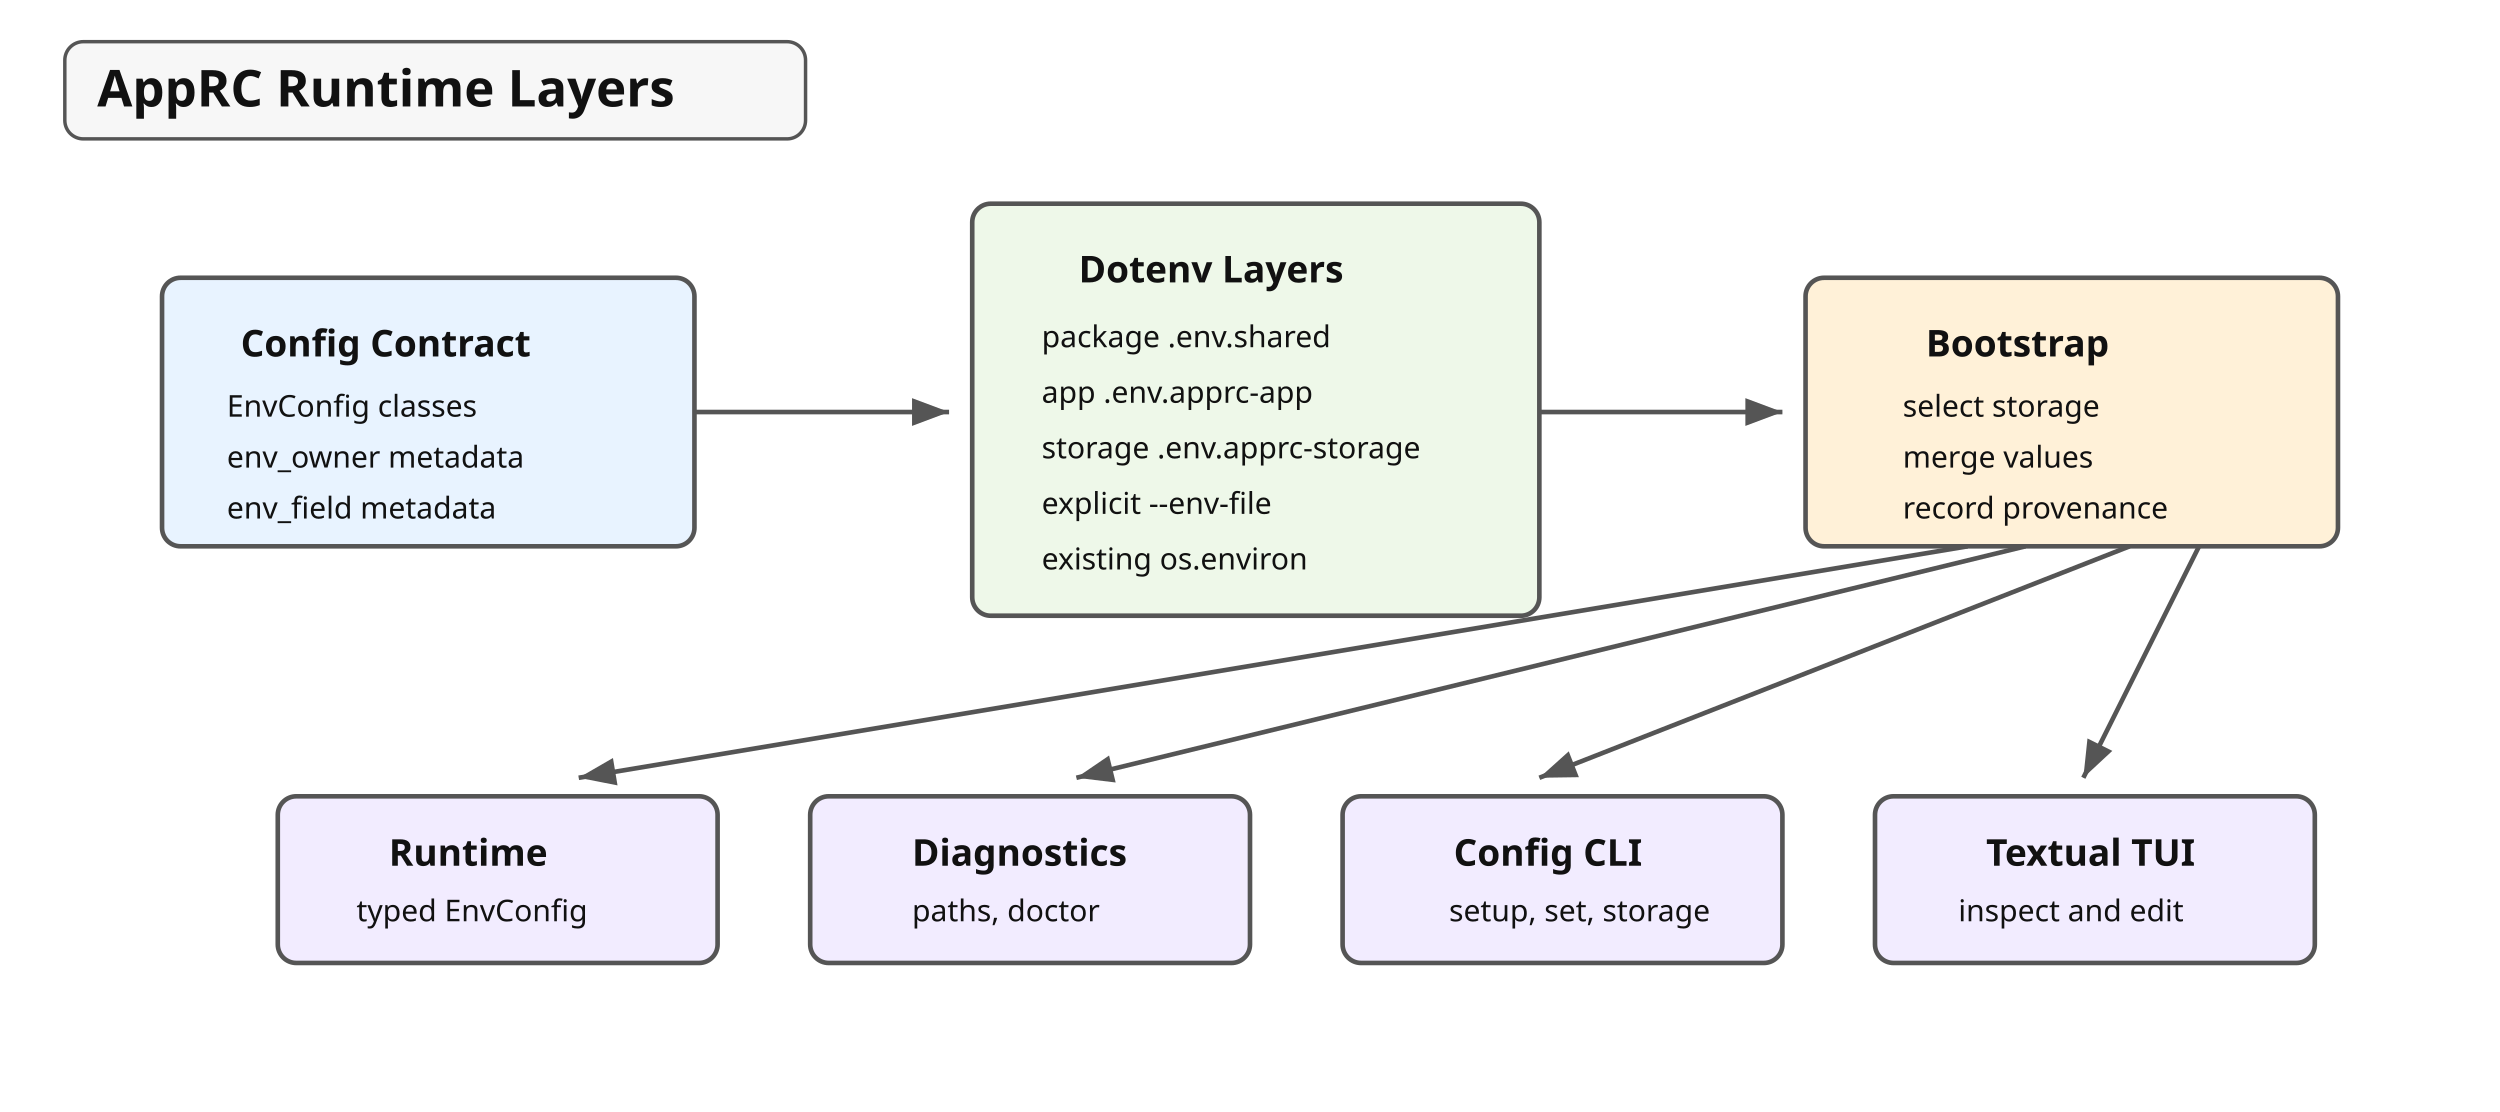
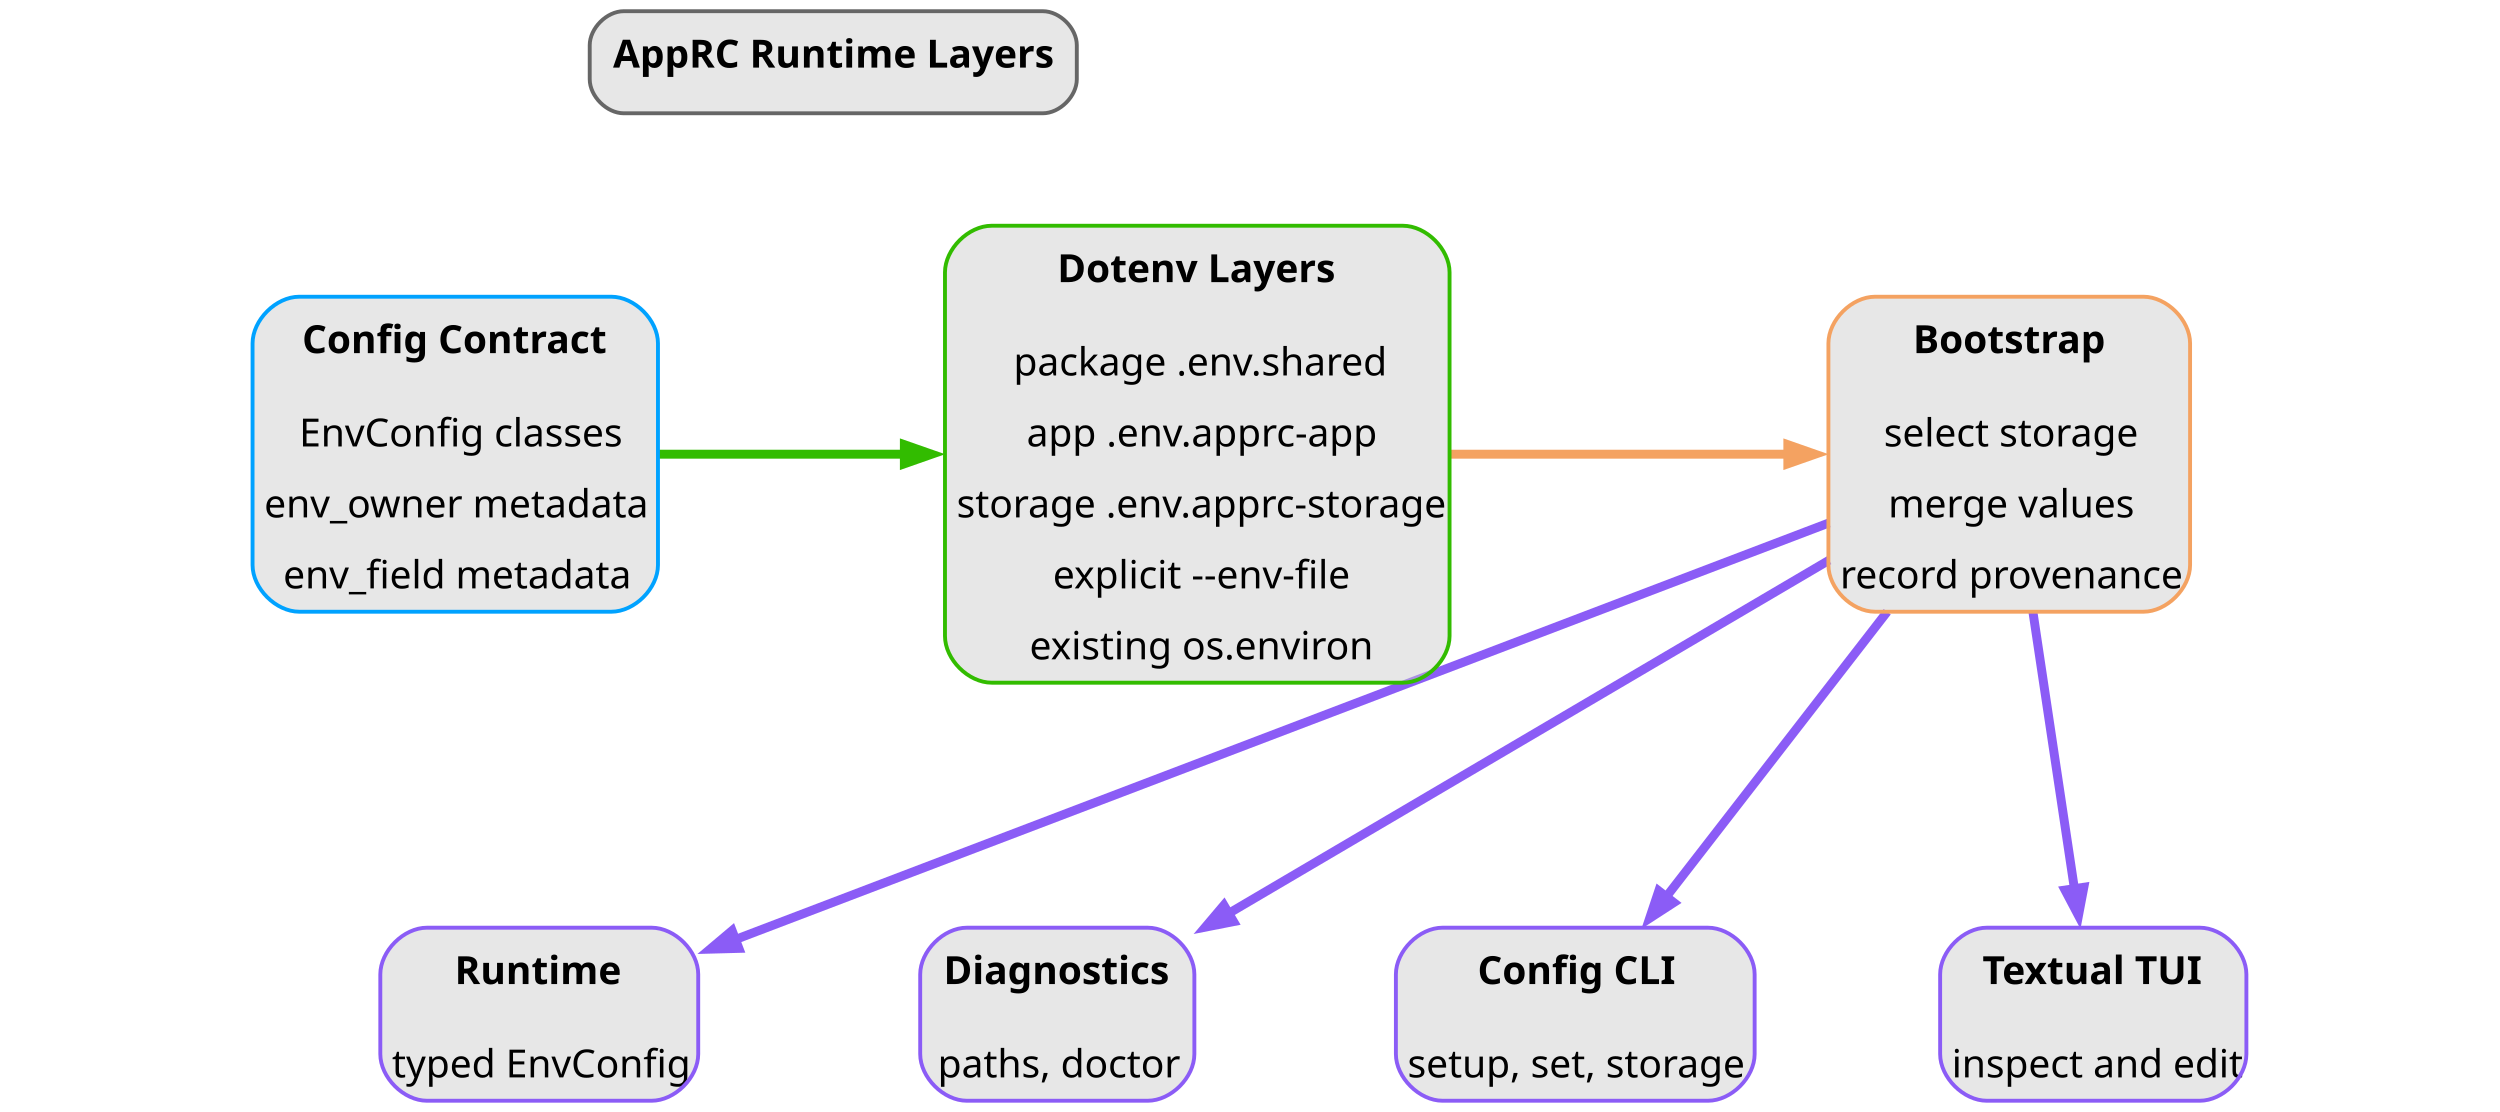
- <svg xmlns="http://www.w3.org/2000/svg" width="1080" height="480" viewBox="0 0 1080 480" role="img" aria-labelledby="title desc">
-   <defs>
-     <marker id="arrow" markerWidth="10" markerHeight="10" refX="8" refY="3" orient="auto">
-       <path d="M0,0 L8,3 L0,6 Z" fill="#555555" />
-     </marker>
-     <style>
-       text { font-family: sans-serif; fill: #111111; }
-       .title { font-size: 22px; font-weight: 700; }
-       .label { font-size: 16px; font-weight: 700; }
-       .small { font-size: 13px; }
-       .box { fill: #f7f7f7; stroke: #555555; stroke-width: 2; rx: 8; }
-       .contract { fill: #e8f3ff; }
-       .layer { fill: #eef8e9; }
-       .runtime { fill: #fff1d8; }
-       .surface { fill: #f2ecff; }
-       .line { stroke: #555555; stroke-width: 2; marker-end: url(#arrow); }
-     </style>
-   </defs>
-   <rect x="28" y="18" width="320" height="42" fill="#f7f7f7" stroke="#555555" stroke-width="1.5" rx="8" />
-   <text class="title" x="42" y="46">AppRC Runtime Layers</text>
-   <rect class="box contract" x="70" y="120" width="230" height="116" />
-   <text class="label" x="104" y="154">Config Contract</text>
-   <text class="small" x="98" y="180">EnvConfig classes</text>
-   <text class="small" x="98" y="202">env_owner metadata</text>
-   <text class="small" x="98" y="224">env_field metadata</text>
-   <rect class="box layer" x="420" y="88" width="245" height="178" />
-   <text class="label" x="466" y="122">Dotenv Layers</text>
-   <text class="small" x="450" y="150">package .env.shared</text>
-   <text class="small" x="450" y="174">app .env.apprc-app</text>
-   <text class="small" x="450" y="198">storage .env.apprc-storage</text>
-   <text class="small" x="450" y="222">explicit --env-file</text>
-   <text class="small" x="450" y="246">existing os.environ</text>
-   <rect class="box runtime" x="780" y="120" width="230" height="116" />
-   <text class="label" x="832" y="154">Bootstrap</text>
-   <text class="small" x="822" y="180">select storage</text>
-   <text class="small" x="822" y="202">merge values</text>
-   <text class="small" x="822" y="224">record provenance</text>
-   <line class="line" x1="300" y1="178" x2="410" y2="178" />
-   <line class="line" x1="665" y1="178" x2="770" y2="178" />
-   <rect class="box surface" x="120" y="344" width="190" height="72" />
-   <text class="label" x="168" y="374">Runtime</text>
-   <text class="small" x="154" y="398">typed EnvConfig</text>
-   <rect class="box surface" x="350" y="344" width="190" height="72" />
-   <text class="label" x="394" y="374">Diagnostics</text>
-   <text class="small" x="394" y="398">paths, doctor</text>
-   <rect class="box surface" x="580" y="344" width="190" height="72" />
-   <text class="label" x="628" y="374">Config CLI</text>
-   <text class="small" x="626" y="398">setup, set, storage</text>
-   <rect class="box surface" x="810" y="344" width="190" height="72" />
-   <text class="label" x="858" y="374">Textual TUI</text>
-   <text class="small" x="846" y="398">inspect and edit</text>
-   <line class="line" x1="850" y1="236" x2="250" y2="336" />
-   <line class="line" x1="875" y1="236" x2="465" y2="336" />
-   <line class="line" x1="920" y1="236" x2="665" y2="336" />
-   <line class="line" x1="950" y1="236" x2="900" y2="336" />
+ <svg xmlns="http://www.w3.org/2000/svg" width="900px" height="400.281px" viewBox="-75.974 0 786.947 350">
+   <g id="graph0" class="graph" transform="scale(1.22414 1.22414) rotate(0) translate(2.88 283.05)">
+     <g id="edge1" class="edge">
+       <path fill="none" stroke="#32bc00" stroke-width="2.3" d="M104.01,-166.25C123.64,-166.25 146.4,-166.25 167.74,-166.25" />
+       <polygon fill="#32bc00" stroke="#32bc00" stroke-width="2.3" points="167.61,-168.7 174.61,-166.25 167.61,-163.8 167.61,-168.7" />
+     </g>
+     <g id="edge2" class="edge">
+       <path fill="none" stroke="#f4a261" stroke-width="2.3" d="M307.56,-166.25C335.47,-166.25 367.85,-166.25 394.84,-166.25" />
+       <polygon fill="#f4a261" stroke="#f4a261" stroke-width="2.3" points="394.79,-168.7 401.79,-166.25 394.79,-163.8 394.79,-168.7" />
+     </g>
+     <g id="edge3" class="edge">
+       <path fill="none" stroke="#8b5cf6" stroke-width="2.3" d="M405.37,-148.59C333.96,-121.39 197.59,-69.44 123.92,-41.37" />
+       <polygon fill="#8b5cf6" stroke="#8b5cf6" stroke-width="2.3" points="125.06,-39.18 117.64,-38.98 123.31,-43.76 125.06,-39.18" />
+     </g>
+     <g id="edge4" class="edge">
+       <path fill="none" stroke="#8b5cf6" stroke-width="2.3" d="M405.39,-139C361.01,-112.89 294.51,-73.77 250.92,-48.13" />
+       <polygon fill="#8b5cf6" stroke="#8b5cf6" stroke-width="2.3" points="252.26,-46.07 244.98,-44.64 249.77,-50.3 252.26,-46.07" />
+     </g>
+     <g id="edge5" class="edge">
+       <path fill="none" stroke="#8b5cf6" stroke-width="2.3" d="M420.34,-125.75C402.24,-102.4 379.87,-73.54 363.36,-52.23" />
+       <polygon fill="#8b5cf6" stroke="#8b5cf6" stroke-width="2.3" points="365.47,-50.96 359.25,-46.93 361.6,-53.96 365.47,-50.96" />
+     </g>
+     <g id="edge6" class="edge">
+       <path fill="none" stroke="#8b5cf6" stroke-width="2.3" d="M457.8,-125.75C461.18,-103.23 465.33,-75.58 468.48,-54.52" />
+       <polygon fill="#8b5cf6" stroke="#8b5cf6" stroke-width="2.3" points="470.9,-54.9 469.52,-47.62 466.06,-54.18 470.9,-54.9" />
+     </g>
+     <g id="node1" class="node">
+       <path fill="#cccccc" fill-opacity="0.467" stroke="none" d="M95.45,-253.92C95.45,-253.92 203.2,-253.92 203.2,-253.92 207.58,-253.92 211.95,-258.3 211.95,-262.67 211.95,-262.67 211.95,-271.42 211.95,-271.42 211.95,-275.8 207.58,-280.17 203.2,-280.17 203.2,-280.17 95.45,-280.17 95.45,-280.17 91.08,-280.17 86.7,-275.8 86.7,-271.42 86.7,-271.42 86.7,-262.67 86.7,-262.67 86.7,-258.3 91.08,-253.92 95.45,-253.92" />
+       <text xml:space="preserve" text-anchor="start" x="92.7" y="-265.67" font-family="sans-serif" font-weight="bold" font-size="10.00">AppRC Runtime Layers</text>
+       <path fill="none" stroke="#666666" d="M95.45,-253.92C95.45,-253.92 203.2,-253.92 203.2,-253.92 207.58,-253.92 211.95,-258.3 211.95,-262.67 211.95,-262.67 211.95,-271.42 211.95,-271.42 211.95,-275.8 207.58,-280.17 203.2,-280.17 203.2,-280.17 95.45,-280.17 95.45,-280.17 91.08,-280.17 86.7,-275.8 86.7,-271.42 86.7,-271.42 86.7,-262.67 86.7,-262.67 86.7,-258.3 91.08,-253.92 95.45,-253.92" />
+     </g>
+     <g id="node2" class="node">
+       <path fill="#cccccc" fill-opacity="0.467" stroke="none" d="M12,-125.75C12,-125.75 92.25,-125.75 92.25,-125.75 98.25,-125.75 104.25,-131.75 104.25,-137.75 104.25,-137.75 104.25,-194.75 104.25,-194.75 104.25,-200.75 98.25,-206.75 92.25,-206.75 92.25,-206.75 12,-206.75 12,-206.75 6,-206.75 0,-200.75 0,-194.75 0,-194.75 0,-137.75 0,-137.75 0,-131.75 6,-125.75 12,-125.75" />
+       <text xml:space="preserve" text-anchor="start" x="12.75" y="-192.25" font-family="sans-serif" font-weight="bold" font-size="10.00">Config Contract</text>
+       <text xml:space="preserve" text-anchor="start" x="12" y="-168.25" font-family="sans-serif" font-size="10.00">EnvConfig classes</text>
+       <text xml:space="preserve" text-anchor="start" x="3" y="-150" font-family="sans-serif" font-size="10.00">env_owner metadata</text>
+       <text xml:space="preserve" text-anchor="start" x="7.88" y="-131.75" font-family="sans-serif" font-size="10.00">env_field metadata</text>
+       <path fill="none" stroke="#00a2ff" d="M12,-125.75C12,-125.75 92.25,-125.75 92.25,-125.75 98.25,-125.75 104.25,-131.75 104.25,-137.75 104.25,-137.75 104.25,-194.75 104.25,-194.75 104.25,-200.75 98.25,-206.75 92.25,-206.75 92.25,-206.75 12,-206.75 12,-206.75 6,-206.75 0,-200.75 0,-194.75 0,-194.75 0,-137.75 0,-137.75 0,-131.75 6,-125.75 12,-125.75" />
+     </g>
+     <g id="node3" class="node">
+       <path fill="#cccccc" fill-opacity="0.467" stroke="none" d="M190.05,-107.5C190.05,-107.5 295.8,-107.5 295.8,-107.5 301.8,-107.5 307.8,-113.5 307.8,-119.5 307.8,-119.5 307.8,-213 307.8,-213 307.8,-219 301.8,-225 295.8,-225 295.8,-225 190.05,-225 190.05,-225 184.05,-225 178.05,-219 178.05,-213 178.05,-213 178.05,-119.5 178.05,-119.5 178.05,-113.5 184.05,-107.5 190.05,-107.5" />
+       <text xml:space="preserve" text-anchor="start" x="206.93" y="-210.5" font-family="sans-serif" font-weight="bold" font-size="10.00">Dotenv Layers</text>
+       <text xml:space="preserve" text-anchor="start" x="195.68" y="-186.5" font-family="sans-serif" font-size="10.00">package .env.shared</text>
+       <text xml:space="preserve" text-anchor="start" x="199.05" y="-168.25" font-family="sans-serif" font-size="10.00">app .env.apprc-app</text>
+       <text xml:space="preserve" text-anchor="start" x="181.05" y="-150" font-family="sans-serif" font-size="10.00">storage .env.apprc-storage</text>
+       <text xml:space="preserve" text-anchor="start" x="205.8" y="-131.75" font-family="sans-serif" font-size="10.00">explicit --env-file</text>
+       <text xml:space="preserve" text-anchor="start" x="199.8" y="-113.5" font-family="sans-serif" font-size="10.00">existing os.environ</text>
+       <path fill="none" stroke="#32bc00" d="M190.05,-107.5C190.05,-107.5 295.8,-107.5 295.8,-107.5 301.8,-107.5 307.8,-113.5 307.8,-119.5 307.8,-119.5 307.8,-213 307.8,-213 307.8,-219 301.8,-225 295.8,-225 295.8,-225 190.05,-225 190.05,-225 184.05,-225 178.05,-219 178.05,-213 178.05,-213 178.05,-119.5 178.05,-119.5 178.05,-113.5 184.05,-107.5 190.05,-107.5" />
+     </g>
+     <g id="node4" class="node">
+       <path fill="#cccccc" fill-opacity="0.467" stroke="none" d="M417.22,-125.75C417.22,-125.75 486.22,-125.75 486.22,-125.75 492.22,-125.75 498.22,-131.75 498.22,-137.75 498.22,-137.75 498.22,-194.75 498.22,-194.75 498.22,-200.75 492.22,-206.75 486.22,-206.75 486.22,-206.75 417.22,-206.75 417.22,-206.75 411.22,-206.75 405.22,-200.75 405.22,-194.75 405.22,-194.75 405.22,-137.75 405.22,-137.75 405.22,-131.75 411.22,-125.75 417.22,-125.75" />
+       <text xml:space="preserve" text-anchor="start" x="426.97" y="-192.25" font-family="sans-serif" font-weight="bold" font-size="10.00">Bootstrap</text>
+       <text xml:space="preserve" text-anchor="start" x="419.47" y="-168.25" font-family="sans-serif" font-size="10.00">select storage</text>
+       <text xml:space="preserve" text-anchor="start" x="420.6" y="-150" font-family="sans-serif" font-size="10.00">merge values</text>
+       <text xml:space="preserve" text-anchor="start" x="408.22" y="-131.75" font-family="sans-serif" font-size="10.00">record provenance</text>
+       <path fill="none" stroke="#f4a261" d="M417.22,-125.75C417.22,-125.75 486.22,-125.75 486.22,-125.75 492.22,-125.75 498.22,-131.75 498.22,-137.75 498.22,-137.75 498.22,-194.75 498.22,-194.75 498.22,-200.75 492.22,-206.75 486.22,-206.75 486.22,-206.75 417.22,-206.75 417.22,-206.75 411.22,-206.75 405.22,-200.75 405.22,-194.75 405.22,-194.75 405.22,-137.75 405.22,-137.75 405.22,-131.75 411.22,-125.75 417.22,-125.75" />
+     </g>
+     <g id="node5" class="node">
+       <path fill="#cccccc" fill-opacity="0.467" stroke="none" d="M44.85,0C44.85,0 102.6,0 102.6,0 108.6,0 114.6,-6 114.6,-12 114.6,-12 114.6,-32.5 114.6,-32.5 114.6,-38.5 108.6,-44.5 102.6,-44.5 102.6,-44.5 44.85,-44.5 44.85,-44.5 38.85,-44.5 32.85,-38.5 32.85,-32.5 32.85,-32.5 32.85,-12 32.85,-12 32.85,-6 38.85,0 44.85,0" />
+       <text xml:space="preserve" text-anchor="start" x="51.97" y="-30" font-family="sans-serif" font-weight="bold" font-size="10.00">Runtime</text>
+       <text xml:space="preserve" text-anchor="start" x="35.85" y="-6" font-family="sans-serif" font-size="10.00">typed EnvConfig</text>
+       <path fill="none" stroke="#8b5cf6" d="M44.85,0C44.85,0 102.6,0 102.6,0 108.6,0 114.6,-6 114.6,-12 114.6,-12 114.6,-32.5 114.6,-32.5 114.6,-38.5 108.6,-44.5 102.6,-44.5 102.6,-44.5 44.85,-44.5 44.85,-44.5 38.85,-44.5 32.85,-38.5 32.85,-32.5 32.85,-32.5 32.85,-12 32.85,-12 32.85,-6 38.85,0 44.85,0" />
+     </g>
+     <g id="node6" class="node">
+       <path fill="#cccccc" fill-opacity="0.467" stroke="none" d="M183.68,0C183.68,0 230.18,0 230.18,0 236.18,0 242.18,-6 242.18,-12 242.18,-12 242.18,-32.5 242.18,-32.5 242.18,-38.5 236.18,-44.5 230.18,-44.5 230.18,-44.5 183.68,-44.5 183.68,-44.5 177.68,-44.5 171.68,-38.5 171.68,-32.5 171.68,-32.5 171.68,-12 171.68,-12 171.68,-6 177.68,0 183.68,0" />
+       <text xml:space="preserve" text-anchor="start" x="177.68" y="-30" font-family="sans-serif" font-weight="bold" font-size="10.00">Diagnostics</text>
+       <text xml:space="preserve" text-anchor="start" x="176.18" y="-6" font-family="sans-serif" font-size="10.00">paths, doctor</text>
+       <path fill="none" stroke="#8b5cf6" d="M183.68,0C183.68,0 230.18,0 230.18,0 236.18,0 242.18,-6 242.18,-12 242.18,-12 242.18,-32.5 242.18,-32.5 242.18,-38.5 236.18,-44.5 230.18,-44.5 230.18,-44.5 183.68,-44.5 183.68,-44.5 177.68,-44.5 171.68,-38.5 171.68,-32.5 171.68,-32.5 171.68,-12 171.68,-12 171.68,-6 177.68,0 183.68,0" />
+     </g>
+     <g id="node7" class="node">
+       <path fill="#cccccc" fill-opacity="0.467" stroke="none" d="M306,0C306,0 374.25,0 374.25,0 380.25,0 386.25,-6 386.25,-12 386.25,-12 386.25,-32.5 386.25,-32.5 386.25,-38.5 380.25,-44.5 374.25,-44.5 374.25,-44.5 306,-44.5 306,-44.5 300,-44.5 294,-38.5 294,-32.5 294,-32.5 294,-12 294,-12 294,-6 300,0 306,0" />
+       <text xml:space="preserve" text-anchor="start" x="315" y="-30" font-family="sans-serif" font-weight="bold" font-size="10.00">Config CLI</text>
+       <text xml:space="preserve" text-anchor="start" x="297" y="-6" font-family="sans-serif" font-size="10.00">setup, set, storage</text>
+       <path fill="none" stroke="#8b5cf6" d="M306,0C306,0 374.25,0 374.25,0 380.25,0 386.25,-6 386.25,-12 386.25,-12 386.25,-32.5 386.25,-32.5 386.25,-38.5 380.25,-44.5 374.25,-44.5 374.25,-44.5 306,-44.5 306,-44.5 300,-44.5 294,-38.5 294,-32.5 294,-32.5 294,-12 294,-12 294,-6 300,0 306,0" />
+     </g>
+     <g id="node8" class="node">
+       <path fill="#cccccc" fill-opacity="0.467" stroke="none" d="M445.95,0C445.95,0 500.7,0 500.7,0 506.7,0 512.7,-6 512.7,-12 512.7,-12 512.7,-32.5 512.7,-32.5 512.7,-38.5 506.7,-44.5 500.7,-44.5 500.7,-44.5 445.95,-44.5 445.95,-44.5 439.95,-44.5 433.95,-38.5 433.95,-32.5 433.95,-32.5 433.95,-12 433.95,-12 433.95,-6 439.95,0 445.95,0" />
+       <text xml:space="preserve" text-anchor="start" x="444.83" y="-30" font-family="sans-serif" font-weight="bold" font-size="10.00">Textual TUI</text>
+       <text xml:space="preserve" text-anchor="start" x="436.95" y="-6" font-family="sans-serif" font-size="10.00">inspect and edit</text>
+       <path fill="none" stroke="#8b5cf6" d="M445.95,0C445.95,0 500.7,0 500.7,0 506.7,0 512.7,-6 512.7,-12 512.7,-12 512.7,-32.5 512.7,-32.5 512.7,-38.5 506.7,-44.5 500.7,-44.5 500.7,-44.5 445.95,-44.5 445.95,-44.5 439.95,-44.5 433.95,-38.5 433.95,-32.5 433.95,-32.5 433.95,-12 433.95,-12 433.95,-6 439.95,0 445.95,0" />
+     </g>
+   </g>
</svg>
